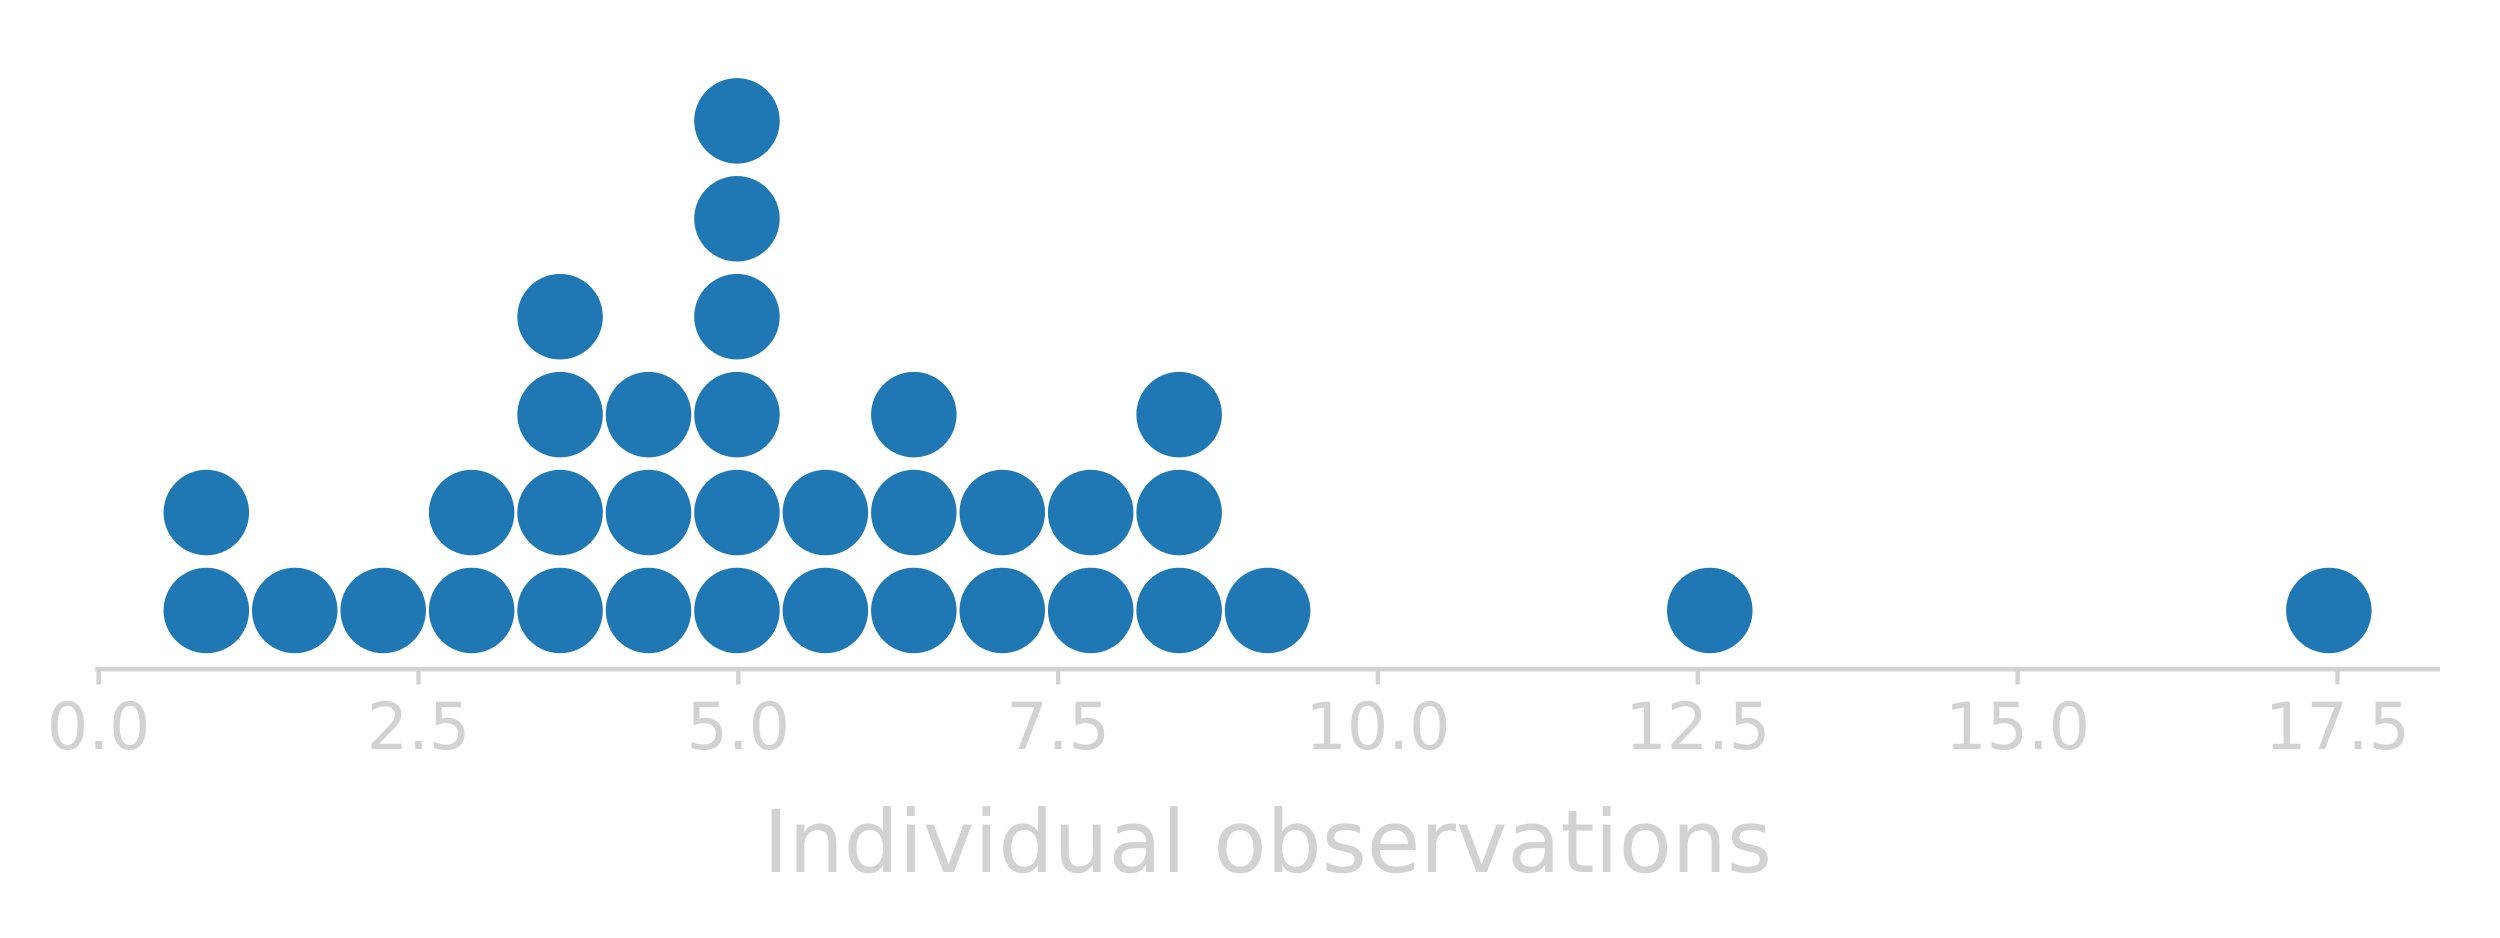
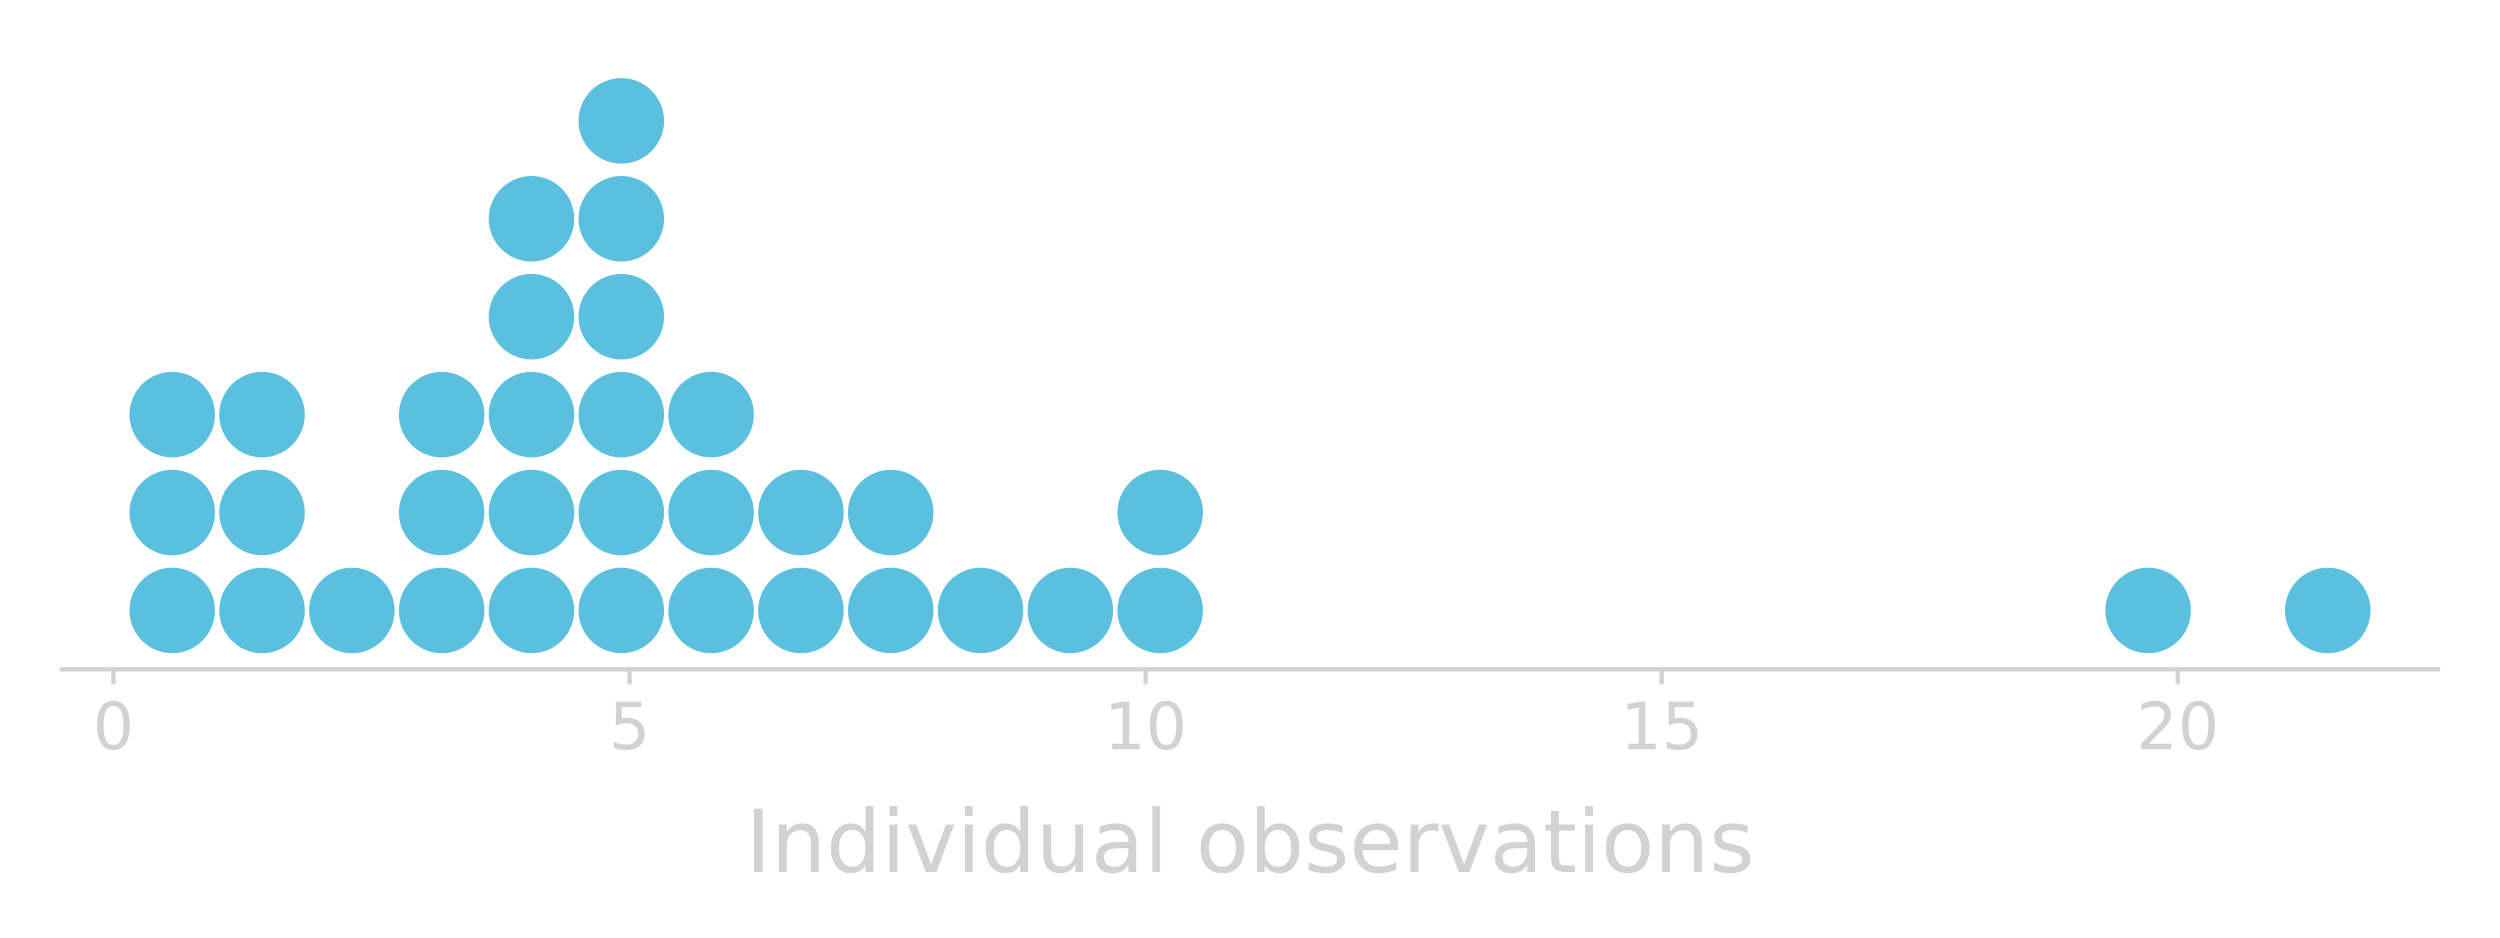
<svg xmlns="http://www.w3.org/2000/svg" xmlns:xlink="http://www.w3.org/1999/xlink" height="216pt" version="1.1" viewBox="0 0 576 216" width="576pt">
  <defs>
    <style type="text/css">
*{stroke-linecap:butt;stroke-linejoin:round;}
  </style>
  </defs>
  <g id="figure_1">
    <g id="patch_1">
      <path d="M 0 216  L 576 216  L 576 0  L 0 0  z " style="fill:none;" />
    </g>
    <g id="axes_1">
      <g id="patch_2">
-         <path d="M 22.405 154.2  L 561.7 154.2  L 561.7 14.3  L 22.405 14.3  z " style="fill:none;" />
+         <path d="M 14.3 154.2  L 561.7 154.2  L 561.7 14.3  L 14.3 14.3  z " style="fill:none;" />
      </g>
      <g id="PathCollection_1">
        <defs>
-           <path d="M 0 9.354  C 2.481 9.354 4.86 8.369 6.614 6.614  C 8.369 4.86 9.354 2.481 9.354 0  C 9.354 -2.481 8.369 -4.86 6.614 -6.614  C 4.86 -8.369 2.481 -9.354 0 -9.354  C -2.481 -9.354 -4.86 -8.369 -6.614 -6.614  C -8.369 -4.86 -9.354 -2.481 -9.354 0  C -9.354 2.481 -8.369 4.86 -6.614 6.614  C -4.86 8.369 -2.481 9.354 0 9.354  z " id="m740058b136" style="stroke:#1f77b4;" />
+           <path d="M 0 9.354  C 2.481 9.354 4.86 8.369 6.614 6.614  C 8.369 4.86 9.354 2.481 9.354 0  C 9.354 -2.481 8.369 -4.86 6.614 -6.614  C 4.86 -8.369 2.481 -9.354 0 -9.354  C -2.481 -9.354 -4.86 -8.369 -6.614 -6.614  C -8.369 -4.86 -9.354 -2.481 -9.354 0  C -9.354 2.481 -8.369 4.86 -6.614 6.614  C -4.86 8.369 -2.481 9.354 0 9.354  z " id="ma634b45dba" style="stroke:#5bc0de;" />
        </defs>
-         <g clip-path="url(#p9e2899d314)">
-           <use style="fill:#1f77b4;stroke:#1f77b4;" x="47.536" xlink:href="#m740058b136" y="140.652" />
-           <use style="fill:#1f77b4;stroke:#1f77b4;" x="47.536" xlink:href="#m740058b136" y="118.091" />
-           <use style="fill:#1f77b4;stroke:#1f77b4;" x="67.912" xlink:href="#m740058b136" y="140.652" />
-           <use style="fill:#1f77b4;stroke:#1f77b4;" x="88.288" xlink:href="#m740058b136" y="140.652" />
-           <use style="fill:#1f77b4;stroke:#1f77b4;" x="108.665" xlink:href="#m740058b136" y="140.652" />
-           <use style="fill:#1f77b4;stroke:#1f77b4;" x="108.665" xlink:href="#m740058b136" y="118.091" />
-           <use style="fill:#1f77b4;stroke:#1f77b4;" x="129.041" xlink:href="#m740058b136" y="140.652" />
-           <use style="fill:#1f77b4;stroke:#1f77b4;" x="129.041" xlink:href="#m740058b136" y="118.091" />
-           <use style="fill:#1f77b4;stroke:#1f77b4;" x="129.041" xlink:href="#m740058b136" y="95.53" />
-           <use style="fill:#1f77b4;stroke:#1f77b4;" x="129.041" xlink:href="#m740058b136" y="72.97" />
-           <use style="fill:#1f77b4;stroke:#1f77b4;" x="149.418" xlink:href="#m740058b136" y="140.652" />
-           <use style="fill:#1f77b4;stroke:#1f77b4;" x="149.418" xlink:href="#m740058b136" y="118.091" />
-           <use style="fill:#1f77b4;stroke:#1f77b4;" x="149.418" xlink:href="#m740058b136" y="95.53" />
-           <use style="fill:#1f77b4;stroke:#1f77b4;" x="169.794" xlink:href="#m740058b136" y="140.652" />
-           <use style="fill:#1f77b4;stroke:#1f77b4;" x="169.794" xlink:href="#m740058b136" y="118.091" />
-           <use style="fill:#1f77b4;stroke:#1f77b4;" x="169.794" xlink:href="#m740058b136" y="95.53" />
-           <use style="fill:#1f77b4;stroke:#1f77b4;" x="169.794" xlink:href="#m740058b136" y="72.97" />
-           <use style="fill:#1f77b4;stroke:#1f77b4;" x="169.794" xlink:href="#m740058b136" y="50.409" />
-           <use style="fill:#1f77b4;stroke:#1f77b4;" x="169.794" xlink:href="#m740058b136" y="27.848" />
-           <use style="fill:#1f77b4;stroke:#1f77b4;" x="190.17" xlink:href="#m740058b136" y="140.652" />
-           <use style="fill:#1f77b4;stroke:#1f77b4;" x="190.17" xlink:href="#m740058b136" y="118.091" />
-           <use style="fill:#1f77b4;stroke:#1f77b4;" x="210.547" xlink:href="#m740058b136" y="140.652" />
-           <use style="fill:#1f77b4;stroke:#1f77b4;" x="210.547" xlink:href="#m740058b136" y="118.091" />
-           <use style="fill:#1f77b4;stroke:#1f77b4;" x="210.547" xlink:href="#m740058b136" y="95.53" />
-           <use style="fill:#1f77b4;stroke:#1f77b4;" x="230.923" xlink:href="#m740058b136" y="140.652" />
-           <use style="fill:#1f77b4;stroke:#1f77b4;" x="230.923" xlink:href="#m740058b136" y="118.091" />
-           <use style="fill:#1f77b4;stroke:#1f77b4;" x="251.3" xlink:href="#m740058b136" y="140.652" />
-           <use style="fill:#1f77b4;stroke:#1f77b4;" x="251.3" xlink:href="#m740058b136" y="118.091" />
-           <use style="fill:#1f77b4;stroke:#1f77b4;" x="271.676" xlink:href="#m740058b136" y="140.652" />
-           <use style="fill:#1f77b4;stroke:#1f77b4;" x="271.676" xlink:href="#m740058b136" y="118.091" />
-           <use style="fill:#1f77b4;stroke:#1f77b4;" x="271.676" xlink:href="#m740058b136" y="95.53" />
-           <use style="fill:#1f77b4;stroke:#1f77b4;" x="292.052" xlink:href="#m740058b136" y="140.652" />
-           <use style="fill:#1f77b4;stroke:#1f77b4;" x="393.934" xlink:href="#m740058b136" y="140.652" />
-           <use style="fill:#1f77b4;stroke:#1f77b4;" x="536.569" xlink:href="#m740058b136" y="140.652" />
+         <g clip-path="url(#pf53645385d)">
+           <use style="fill:#5bc0de;stroke:#5bc0de;" x="39.68" xlink:href="#ma634b45dba" y="140.652" />
+           <use style="fill:#5bc0de;stroke:#5bc0de;" x="39.68" xlink:href="#ma634b45dba" y="118.091" />
+           <use style="fill:#5bc0de;stroke:#5bc0de;" x="39.68" xlink:href="#ma634b45dba" y="95.53" />
+           <use style="fill:#5bc0de;stroke:#5bc0de;" x="60.373" xlink:href="#ma634b45dba" y="140.652" />
+           <use style="fill:#5bc0de;stroke:#5bc0de;" x="60.373" xlink:href="#ma634b45dba" y="118.091" />
+           <use style="fill:#5bc0de;stroke:#5bc0de;" x="60.373" xlink:href="#ma634b45dba" y="95.53" />
+           <use style="fill:#5bc0de;stroke:#5bc0de;" x="81.067" xlink:href="#ma634b45dba" y="140.652" />
+           <use style="fill:#5bc0de;stroke:#5bc0de;" x="101.76" xlink:href="#ma634b45dba" y="140.652" />
+           <use style="fill:#5bc0de;stroke:#5bc0de;" x="101.76" xlink:href="#ma634b45dba" y="118.091" />
+           <use style="fill:#5bc0de;stroke:#5bc0de;" x="101.76" xlink:href="#ma634b45dba" y="95.53" />
+           <use style="fill:#5bc0de;stroke:#5bc0de;" x="122.453" xlink:href="#ma634b45dba" y="140.652" />
+           <use style="fill:#5bc0de;stroke:#5bc0de;" x="122.453" xlink:href="#ma634b45dba" y="118.091" />
+           <use style="fill:#5bc0de;stroke:#5bc0de;" x="122.453" xlink:href="#ma634b45dba" y="95.53" />
+           <use style="fill:#5bc0de;stroke:#5bc0de;" x="122.453" xlink:href="#ma634b45dba" y="72.97" />
+           <use style="fill:#5bc0de;stroke:#5bc0de;" x="122.453" xlink:href="#ma634b45dba" y="50.409" />
+           <use style="fill:#5bc0de;stroke:#5bc0de;" x="143.147" xlink:href="#ma634b45dba" y="140.652" />
+           <use style="fill:#5bc0de;stroke:#5bc0de;" x="143.147" xlink:href="#ma634b45dba" y="118.091" />
+           <use style="fill:#5bc0de;stroke:#5bc0de;" x="143.147" xlink:href="#ma634b45dba" y="95.53" />
+           <use style="fill:#5bc0de;stroke:#5bc0de;" x="143.147" xlink:href="#ma634b45dba" y="72.97" />
+           <use style="fill:#5bc0de;stroke:#5bc0de;" x="143.147" xlink:href="#ma634b45dba" y="50.409" />
+           <use style="fill:#5bc0de;stroke:#5bc0de;" x="143.147" xlink:href="#ma634b45dba" y="27.848" />
+           <use style="fill:#5bc0de;stroke:#5bc0de;" x="163.84" xlink:href="#ma634b45dba" y="140.652" />
+           <use style="fill:#5bc0de;stroke:#5bc0de;" x="163.84" xlink:href="#ma634b45dba" y="118.091" />
+           <use style="fill:#5bc0de;stroke:#5bc0de;" x="163.84" xlink:href="#ma634b45dba" y="95.53" />
+           <use style="fill:#5bc0de;stroke:#5bc0de;" x="184.533" xlink:href="#ma634b45dba" y="140.652" />
+           <use style="fill:#5bc0de;stroke:#5bc0de;" x="184.533" xlink:href="#ma634b45dba" y="118.091" />
+           <use style="fill:#5bc0de;stroke:#5bc0de;" x="205.227" xlink:href="#ma634b45dba" y="140.652" />
+           <use style="fill:#5bc0de;stroke:#5bc0de;" x="205.227" xlink:href="#ma634b45dba" y="118.091" />
+           <use style="fill:#5bc0de;stroke:#5bc0de;" x="225.92" xlink:href="#ma634b45dba" y="140.652" />
+           <use style="fill:#5bc0de;stroke:#5bc0de;" x="246.613" xlink:href="#ma634b45dba" y="140.652" />
+           <use style="fill:#5bc0de;stroke:#5bc0de;" x="267.307" xlink:href="#ma634b45dba" y="140.652" />
+           <use style="fill:#5bc0de;stroke:#5bc0de;" x="267.307" xlink:href="#ma634b45dba" y="118.091" />
+           <use style="fill:#5bc0de;stroke:#5bc0de;" x="494.933" xlink:href="#ma634b45dba" y="140.652" />
+           <use style="fill:#5bc0de;stroke:#5bc0de;" x="536.32" xlink:href="#ma634b45dba" y="140.652" />
        </g>
      </g>
      <g id="matplotlib.axis_1">
        <g id="xtick_1">
          <g id="line2d_1">
            <defs>
-               <path d="M 0 0  L 0 3.5  " id="m4cc0c22b35" style="stroke:#d2d2d2;" />
+               <path d="M 0 0  L 0 3.5  " id="m47d42d5607" style="stroke:#d2d2d2;" />
            </defs>
            <g>
-               <use style="fill:#d2d2d2;stroke:#d2d2d2;" x="22.731" xlink:href="#m4cc0c22b35" y="154.2" />
+               <use style="fill:#d2d2d2;stroke:#d2d2d2;" x="26.147" xlink:href="#m47d42d5607" y="154.2" />
            </g>
          </g>
          <g id="text_1">
            <defs>
              <path d="M 31.781 66.406  Q 24.172 66.406 20.328 58.906  Q 16.5 51.422 16.5 36.375  Q 16.5 21.391 20.328 13.891  Q 24.172 6.391 31.781 6.391  Q 39.453 6.391 43.281 13.891  Q 47.125 21.391 47.125 36.375  Q 47.125 51.422 43.281 58.906  Q 39.453 66.406 31.781 66.406  M 31.781 74.219  Q 44.047 74.219 50.516 64.516  Q 56.984 54.828 56.984 36.375  Q 56.984 17.969 50.516 8.266  Q 44.047 -1.422 31.781 -1.422  Q 19.531 -1.422 13.062 8.266  Q 6.594 17.969 6.594 36.375  Q 6.594 54.828 13.062 64.516  Q 19.531 74.219 31.781 74.219  " id="DejaVuSans-30" />
-               <path d="M 10.688 12.406  L 21 12.406  L 21 0  L 10.688 0  z " id="DejaVuSans-2e" />
            </defs>
-             <g style="fill:#d2d2d2;" transform="translate(10.80391 172.5977)scale(0.15 -0.15)">
+             <g style="fill:#d2d2d2;" transform="translate(21.37474 172.5977)scale(0.15 -0.15)">
              <use xlink:href="#DejaVuSans-30" />
-               <use x="63.623" xlink:href="#DejaVuSans-2e" />
-               <use x="95.41" xlink:href="#DejaVuSans-30" />
            </g>
          </g>
        </g>
        <g id="xtick_2">
          <g id="line2d_2">
            <g>
-               <use style="fill:#d2d2d2;stroke:#d2d2d2;" x="96.419" xlink:href="#m4cc0c22b35" y="154.2" />
+               <use style="fill:#d2d2d2;stroke:#d2d2d2;" x="145.049" xlink:href="#m47d42d5607" y="154.2" />
            </g>
          </g>
          <g id="text_2">
            <defs>
-               <path d="M 19.188 8.297  L 53.609 8.297  L 53.609 0  L 7.328 0  L 7.328 8.297  Q 12.938 14.109 22.625 23.891  Q 32.328 33.688 34.812 36.531  Q 39.547 41.844 41.422 45.531  Q 43.312 49.219 43.312 52.781  Q 43.312 58.594 39.234 62.25  Q 35.156 65.922 28.609 65.922  Q 23.969 65.922 18.812 64.312  Q 13.672 62.703 7.812 59.422  L 7.812 69.391  Q 13.766 71.781 18.938 73  Q 24.125 74.219 28.422 74.219  Q 39.75 74.219 46.484 68.547  Q 53.219 62.891 53.219 53.422  Q 53.219 48.922 51.531 44.891  Q 49.859 40.875 45.406 35.406  Q 44.188 33.984 37.641 27.219  Q 31.109 20.453 19.188 8.297  " id="DejaVuSans-32" />
              <path d="M 10.797 72.906  L 49.516 72.906  L 49.516 64.594  L 19.828 64.594  L 19.828 46.734  Q 21.969 47.469 24.109 47.828  Q 26.266 48.188 28.422 48.188  Q 40.625 48.188 47.75 41.5  Q 54.891 34.812 54.891 23.391  Q 54.891 11.625 47.562 5.094  Q 40.234 -1.422 26.906 -1.422  Q 22.312 -1.422 17.547 -0.641  Q 12.797 0.141 7.719 1.703  L 7.719 11.625  Q 12.109 9.234 16.797 8.062  Q 21.484 6.891 26.703 6.891  Q 35.156 6.891 40.078 11.328  Q 45.016 15.766 45.016 23.391  Q 45.016 31 40.078 35.438  Q 35.156 39.891 26.703 39.891  Q 22.75 39.891 18.812 39.016  Q 14.891 38.141 10.797 36.281  z " id="DejaVuSans-35" />
            </defs>
-             <g style="fill:#d2d2d2;" transform="translate(84.49116 172.5977)scale(0.15 -0.15)">
-               <use xlink:href="#DejaVuSans-32" />
-               <use x="63.623" xlink:href="#DejaVuSans-2e" />
-               <use x="95.41" xlink:href="#DejaVuSans-35" />
+             <g style="fill:#d2d2d2;" transform="translate(140.2774 172.5977)scale(0.15 -0.15)">
+               <use xlink:href="#DejaVuSans-35" />
            </g>
          </g>
        </g>
        <g id="xtick_3">
          <g id="line2d_3">
            <g>
-               <use style="fill:#d2d2d2;stroke:#d2d2d2;" x="170.106" xlink:href="#m4cc0c22b35" y="154.2" />
+               <use style="fill:#d2d2d2;stroke:#d2d2d2;" x="263.952" xlink:href="#m47d42d5607" y="154.2" />
            </g>
          </g>
          <g id="text_3">
-             <g style="fill:#d2d2d2;" transform="translate(158.1784 172.5977)scale(0.15 -0.15)">
-               <use xlink:href="#DejaVuSans-35" />
-               <use x="63.623" xlink:href="#DejaVuSans-2e" />
-               <use x="95.41" xlink:href="#DejaVuSans-30" />
+             <defs>
+               <path d="M 12.406 8.297  L 28.516 8.297  L 28.516 63.922  L 10.984 60.406  L 10.984 69.391  L 28.422 72.906  L 38.281 72.906  L 38.281 8.297  L 54.391 8.297  L 54.391 0  L 12.406 0  z " id="DejaVuSans-31" />
+             </defs>
+             <g style="fill:#d2d2d2;" transform="translate(254.4081 172.5977)scale(0.15 -0.15)">
+               <use xlink:href="#DejaVuSans-31" />
+               <use x="63.623" xlink:href="#DejaVuSans-30" />
            </g>
          </g>
        </g>
        <g id="xtick_4">
          <g id="line2d_4">
            <g>
-               <use style="fill:#d2d2d2;stroke:#d2d2d2;" x="243.793" xlink:href="#m4cc0c22b35" y="154.2" />
+               <use style="fill:#d2d2d2;stroke:#d2d2d2;" x="382.854" xlink:href="#m47d42d5607" y="154.2" />
            </g>
          </g>
          <g id="text_4">
-             <defs>
-               <path d="M 8.203 72.906  L 55.078 72.906  L 55.078 68.703  L 28.609 0  L 18.312 0  L 43.219 64.594  L 8.203 64.594  z " id="DejaVuSans-37" />
-             </defs>
-             <g style="fill:#d2d2d2;" transform="translate(231.8657 172.5977)scale(0.15 -0.15)">
-               <use xlink:href="#DejaVuSans-37" />
-               <use x="63.623" xlink:href="#DejaVuSans-2e" />
-               <use x="95.41" xlink:href="#DejaVuSans-35" />
+             <g style="fill:#d2d2d2;" transform="translate(373.3107 172.5977)scale(0.15 -0.15)">
+               <use xlink:href="#DejaVuSans-31" />
+               <use x="63.623" xlink:href="#DejaVuSans-35" />
            </g>
          </g>
        </g>
        <g id="xtick_5">
          <g id="line2d_5">
            <g>
-               <use style="fill:#d2d2d2;stroke:#d2d2d2;" x="317.48" xlink:href="#m4cc0c22b35" y="154.2" />
+               <use style="fill:#d2d2d2;stroke:#d2d2d2;" x="501.757" xlink:href="#m47d42d5607" y="154.2" />
            </g>
          </g>
          <g id="text_5">
            <defs>
-               <path d="M 12.406 8.297  L 28.516 8.297  L 28.516 63.922  L 10.984 60.406  L 10.984 69.391  L 28.422 72.906  L 38.281 72.906  L 38.281 8.297  L 54.391 8.297  L 54.391 0  L 12.406 0  z " id="DejaVuSans-31" />
+               <path d="M 19.188 8.297  L 53.609 8.297  L 53.609 0  L 7.328 0  L 7.328 8.297  Q 12.938 14.109 22.625 23.891  Q 32.328 33.688 34.812 36.531  Q 39.547 41.844 41.422 45.531  Q 43.312 49.219 43.312 52.781  Q 43.312 58.594 39.234 62.25  Q 35.156 65.922 28.609 65.922  Q 23.969 65.922 18.812 64.312  Q 13.672 62.703 7.812 59.422  L 7.812 69.391  Q 13.766 71.781 18.938 73  Q 24.125 74.219 28.422 74.219  Q 39.75 74.219 46.484 68.547  Q 53.219 62.891 53.219 53.422  Q 53.219 48.922 51.531 44.891  Q 49.859 40.875 45.406 35.406  Q 44.188 33.984 37.641 27.219  Q 31.109 20.453 19.188 8.297  " id="DejaVuSans-32" />
            </defs>
-             <g style="fill:#d2d2d2;" transform="translate(300.781 172.5977)scale(0.15 -0.15)">
-               <use xlink:href="#DejaVuSans-31" />
+             <g style="fill:#d2d2d2;" transform="translate(492.2133 172.5977)scale(0.15 -0.15)">
+               <use xlink:href="#DejaVuSans-32" />
              <use x="63.623" xlink:href="#DejaVuSans-30" />
-               <use x="127.246" xlink:href="#DejaVuSans-2e" />
-               <use x="159.033" xlink:href="#DejaVuSans-30" />
            </g>
          </g>
        </g>
-         <g id="xtick_6">
-           <g id="line2d_6">
-             <g>
-               <use style="fill:#d2d2d2;stroke:#d2d2d2;" x="391.167" xlink:href="#m4cc0c22b35" y="154.2" />
-             </g>
-           </g>
-           <g id="text_6">
-             <g style="fill:#d2d2d2;" transform="translate(374.4683 172.5977)scale(0.15 -0.15)">
-               <use xlink:href="#DejaVuSans-31" />
-               <use x="63.623" xlink:href="#DejaVuSans-32" />
-               <use x="127.246" xlink:href="#DejaVuSans-2e" />
-               <use x="159.033" xlink:href="#DejaVuSans-35" />
-             </g>
-           </g>
-         </g>
-         <g id="xtick_7">
-           <g id="line2d_7">
-             <g>
-               <use style="fill:#d2d2d2;stroke:#d2d2d2;" x="464.855" xlink:href="#m4cc0c22b35" y="154.2" />
-             </g>
-           </g>
-           <g id="text_7">
-             <g style="fill:#d2d2d2;" transform="translate(448.1555 172.5977)scale(0.15 -0.15)">
-               <use xlink:href="#DejaVuSans-31" />
-               <use x="63.623" xlink:href="#DejaVuSans-35" />
-               <use x="127.246" xlink:href="#DejaVuSans-2e" />
-               <use x="159.033" xlink:href="#DejaVuSans-30" />
-             </g>
-           </g>
-         </g>
-         <g id="xtick_8">
-           <g id="line2d_8">
-             <g>
-               <use style="fill:#d2d2d2;stroke:#d2d2d2;" x="538.542" xlink:href="#m4cc0c22b35" y="154.2" />
-             </g>
-           </g>
-           <g id="text_8">
-             <g style="fill:#d2d2d2;" transform="translate(521.8428 172.5977)scale(0.15 -0.15)">
-               <use xlink:href="#DejaVuSans-31" />
-               <use x="63.623" xlink:href="#DejaVuSans-37" />
-               <use x="127.246" xlink:href="#DejaVuSans-2e" />
-               <use x="159.033" xlink:href="#DejaVuSans-35" />
-             </g>
-           </g>
-         </g>
-         <g id="text_9">
+         <g id="text_6">
          <defs>
            <path d="M 9.812 72.906  L 19.672 72.906  L 19.672 0  L 9.812 0  z " id="DejaVuSans-49" />
            <path d="M 54.891 33.016  L 54.891 0  L 45.906 0  L 45.906 32.719  Q 45.906 40.484 42.875 44.328  Q 39.844 48.188 33.797 48.188  Q 26.516 48.188 22.312 43.547  Q 18.109 38.922 18.109 30.906  L 18.109 0  L 9.078 0  L 9.078 54.688  L 18.109 54.688  L 18.109 46.188  Q 21.344 51.125 25.703 53.562  Q 30.078 56 35.797 56  Q 45.219 56 50.047 50.172  Q 54.891 44.344 54.891 33.016  " id="DejaVuSans-6e" />
            <path d="M 45.406 46.391  L 45.406 75.984  L 54.391 75.984  L 54.391 0  L 45.406 0  L 45.406 8.203  Q 42.578 3.328 38.25 0.953  Q 33.938 -1.422 27.875 -1.422  Q 17.969 -1.422 11.734 6.484  Q 5.516 14.406 5.516 27.297  Q 5.516 40.188 11.734 48.094  Q 17.969 56 27.875 56  Q 33.938 56 38.25 53.625  Q 42.578 51.266 45.406 46.391  M 14.797 27.297  Q 14.797 17.391 18.875 11.75  Q 22.953 6.109 30.078 6.109  Q 37.203 6.109 41.297 11.75  Q 45.406 17.391 45.406 27.297  Q 45.406 37.203 41.297 42.844  Q 37.203 48.484 30.078 48.484  Q 22.953 48.484 18.875 42.844  Q 14.797 37.203 14.797 27.297  " id="DejaVuSans-64" />
            <path d="M 9.422 54.688  L 18.406 54.688  L 18.406 0  L 9.422 0  z M 9.422 75.984  L 18.406 75.984  L 18.406 64.594  L 9.422 64.594  z " id="DejaVuSans-69" />
            <path d="M 2.984 54.688  L 12.5 54.688  L 29.594 8.797  L 46.688 54.688  L 56.203 54.688  L 35.688 0  L 23.484 0  z " id="DejaVuSans-76" />
            <path d="M 8.5 21.578  L 8.5 54.688  L 17.484 54.688  L 17.484 21.922  Q 17.484 14.156 20.5 10.266  Q 23.531 6.391 29.594 6.391  Q 36.859 6.391 41.078 11.031  Q 45.312 15.672 45.312 23.688  L 45.312 54.688  L 54.297 54.688  L 54.297 0  L 45.312 0  L 45.312 8.406  Q 42.047 3.422 37.719 1  Q 33.406 -1.422 27.688 -1.422  Q 18.266 -1.422 13.375 4.438  Q 8.5 10.297 8.5 21.578  M 31.109 56  z " id="DejaVuSans-75" />
            <path d="M 34.281 27.484  Q 23.391 27.484 19.188 25  Q 14.984 22.516 14.984 16.5  Q 14.984 11.719 18.141 8.906  Q 21.297 6.109 26.703 6.109  Q 34.188 6.109 38.703 11.406  Q 43.219 16.703 43.219 25.484  L 43.219 27.484  z M 52.203 31.203  L 52.203 0  L 43.219 0  L 43.219 8.297  Q 40.141 3.328 35.547 0.953  Q 30.953 -1.422 24.312 -1.422  Q 15.922 -1.422 10.953 3.297  Q 6 8.016 6 15.922  Q 6 25.141 12.172 29.828  Q 18.359 34.516 30.609 34.516  L 43.219 34.516  L 43.219 35.406  Q 43.219 41.609 39.141 45  Q 35.062 48.391 27.688 48.391  Q 23 48.391 18.547 47.266  Q 14.109 46.141 10.016 43.891  L 10.016 52.203  Q 14.938 54.109 19.578 55.047  Q 24.219 56 28.609 56  Q 40.484 56 46.344 49.844  Q 52.203 43.703 52.203 31.203  " id="DejaVuSans-61" />
            <path d="M 9.422 75.984  L 18.406 75.984  L 18.406 0  L 9.422 0  z " id="DejaVuSans-6c" />
            <path id="DejaVuSans-20" />
            <path d="M 30.609 48.391  Q 23.391 48.391 19.188 42.75  Q 14.984 37.109 14.984 27.297  Q 14.984 17.484 19.156 11.844  Q 23.344 6.203 30.609 6.203  Q 37.797 6.203 41.984 11.859  Q 46.188 17.531 46.188 27.297  Q 46.188 37.016 41.984 42.703  Q 37.797 48.391 30.609 48.391  M 30.609 56  Q 42.328 56 49.016 48.375  Q 55.719 40.766 55.719 27.297  Q 55.719 13.875 49.016 6.219  Q 42.328 -1.422 30.609 -1.422  Q 18.844 -1.422 12.172 6.219  Q 5.516 13.875 5.516 27.297  Q 5.516 40.766 12.172 48.375  Q 18.844 56 30.609 56  " id="DejaVuSans-6f" />
            <path d="M 48.688 27.297  Q 48.688 37.203 44.609 42.844  Q 40.531 48.484 33.406 48.484  Q 26.266 48.484 22.188 42.844  Q 18.109 37.203 18.109 27.297  Q 18.109 17.391 22.188 11.75  Q 26.266 6.109 33.406 6.109  Q 40.531 6.109 44.609 11.75  Q 48.688 17.391 48.688 27.297  M 18.109 46.391  Q 20.953 51.266 25.266 53.625  Q 29.594 56 35.594 56  Q 45.562 56 51.781 48.094  Q 58.016 40.188 58.016 27.297  Q 58.016 14.406 51.781 6.484  Q 45.562 -1.422 35.594 -1.422  Q 29.594 -1.422 25.266 0.953  Q 20.953 3.328 18.109 8.203  L 18.109 0  L 9.078 0  L 9.078 75.984  L 18.109 75.984  z " id="DejaVuSans-62" />
            <path d="M 44.281 53.078  L 44.281 44.578  Q 40.484 46.531 36.375 47.5  Q 32.281 48.484 27.875 48.484  Q 21.188 48.484 17.844 46.438  Q 14.5 44.391 14.5 40.281  Q 14.5 37.156 16.891 35.375  Q 19.281 33.594 26.516 31.984  L 29.594 31.297  Q 39.156 29.25 43.188 25.516  Q 47.219 21.781 47.219 15.094  Q 47.219 7.469 41.188 3.016  Q 35.156 -1.422 24.609 -1.422  Q 20.219 -1.422 15.453 -0.562  Q 10.688 0.297 5.422 2  L 5.422 11.281  Q 10.406 8.688 15.234 7.391  Q 20.062 6.109 24.812 6.109  Q 31.156 6.109 34.562 8.281  Q 37.984 10.453 37.984 14.406  Q 37.984 18.062 35.516 20.016  Q 33.062 21.969 24.703 23.781  L 21.578 24.516  Q 13.234 26.266 9.516 29.906  Q 5.812 33.547 5.812 39.891  Q 5.812 47.609 11.281 51.797  Q 16.75 56 26.812 56  Q 31.781 56 36.172 55.266  Q 40.578 54.547 44.281 53.078  " id="DejaVuSans-73" />
            <path d="M 56.203 29.594  L 56.203 25.203  L 14.891 25.203  Q 15.484 15.922 20.484 11.062  Q 25.484 6.203 34.422 6.203  Q 39.594 6.203 44.453 7.469  Q 49.312 8.734 54.109 11.281  L 54.109 2.781  Q 49.266 0.734 44.188 -0.344  Q 39.109 -1.422 33.891 -1.422  Q 20.797 -1.422 13.156 6.188  Q 5.516 13.812 5.516 26.812  Q 5.516 40.234 12.766 48.109  Q 20.016 56 32.328 56  Q 43.359 56 49.781 48.891  Q 56.203 41.797 56.203 29.594  M 47.219 32.234  Q 47.125 39.594 43.094 43.984  Q 39.062 48.391 32.422 48.391  Q 24.906 48.391 20.391 44.141  Q 15.875 39.891 15.188 32.172  z " id="DejaVuSans-65" />
            <path d="M 41.109 46.297  Q 39.594 47.172 37.812 47.578  Q 36.031 48 33.891 48  Q 26.266 48 22.188 43.047  Q 18.109 38.094 18.109 28.812  L 18.109 0  L 9.078 0  L 9.078 54.688  L 18.109 54.688  L 18.109 46.188  Q 20.953 51.172 25.484 53.578  Q 30.031 56 36.531 56  Q 37.453 56 38.578 55.875  Q 39.703 55.766 41.062 55.516  z " id="DejaVuSans-72" />
            <path d="M 18.312 70.219  L 18.312 54.688  L 36.812 54.688  L 36.812 47.703  L 18.312 47.703  L 18.312 18.016  Q 18.312 11.328 20.141 9.422  Q 21.969 7.516 27.594 7.516  L 36.812 7.516  L 36.812 0  L 27.594 0  Q 17.188 0 13.234 3.875  Q 9.281 7.766 9.281 18.016  L 9.281 47.703  L 2.688 47.703  L 2.688 54.688  L 9.281 54.688  L 9.281 70.219  z " id="DejaVuSans-74" />
          </defs>
-           <g style="fill:#d2d2d2;" transform="translate(175.8195 200.9141)scale(0.2 -0.2)">
+           <g style="fill:#d2d2d2;" transform="translate(171.7672 200.9141)scale(0.2 -0.2)">
            <use xlink:href="#DejaVuSans-49" />
            <use x="29.492" xlink:href="#DejaVuSans-6e" />
            <use x="92.871" xlink:href="#DejaVuSans-64" />
            <use x="156.348" xlink:href="#DejaVuSans-69" />
            <use x="184.131" xlink:href="#DejaVuSans-76" />
            <use x="243.311" xlink:href="#DejaVuSans-69" />
            <use x="271.094" xlink:href="#DejaVuSans-64" />
            <use x="334.57" xlink:href="#DejaVuSans-75" />
            <use x="397.949" xlink:href="#DejaVuSans-61" />
            <use x="459.229" xlink:href="#DejaVuSans-6c" />
            <use x="487.012" xlink:href="#DejaVuSans-20" />
            <use x="518.799" xlink:href="#DejaVuSans-6f" />
            <use x="579.98" xlink:href="#DejaVuSans-62" />
            <use x="643.457" xlink:href="#DejaVuSans-73" />
            <use x="695.557" xlink:href="#DejaVuSans-65" />
            <use x="757.08" xlink:href="#DejaVuSans-72" />
            <use x="798.193" xlink:href="#DejaVuSans-76" />
            <use x="857.373" xlink:href="#DejaVuSans-61" />
            <use x="918.652" xlink:href="#DejaVuSans-74" />
            <use x="957.861" xlink:href="#DejaVuSans-69" />
            <use x="985.645" xlink:href="#DejaVuSans-6f" />
            <use x="1046.826" xlink:href="#DejaVuSans-6e" />
            <use x="1110.205" xlink:href="#DejaVuSans-73" />
          </g>
        </g>
      </g>
      <g id="matplotlib.axis_2" />
      <g id="patch_3">
-         <path d="M 22.405 154.2  L 561.7 154.2  " style="fill:none;stroke:#d2d2d2;stroke-linecap:square;stroke-linejoin:miter;" />
+         <path d="M 14.3 154.2  L 561.7 154.2  " style="fill:none;stroke:#d2d2d2;stroke-linecap:square;stroke-linejoin:miter;" />
      </g>
    </g>
  </g>
  <defs>
-     <clipPath id="p9e2899d314">
-       <rect height="139.9" width="539.295" x="22.405" y="14.3" />
+     <clipPath id="pf53645385d">
+       <rect height="139.9" width="547.4" x="14.3" y="14.3" />
    </clipPath>
  </defs>
</svg>
